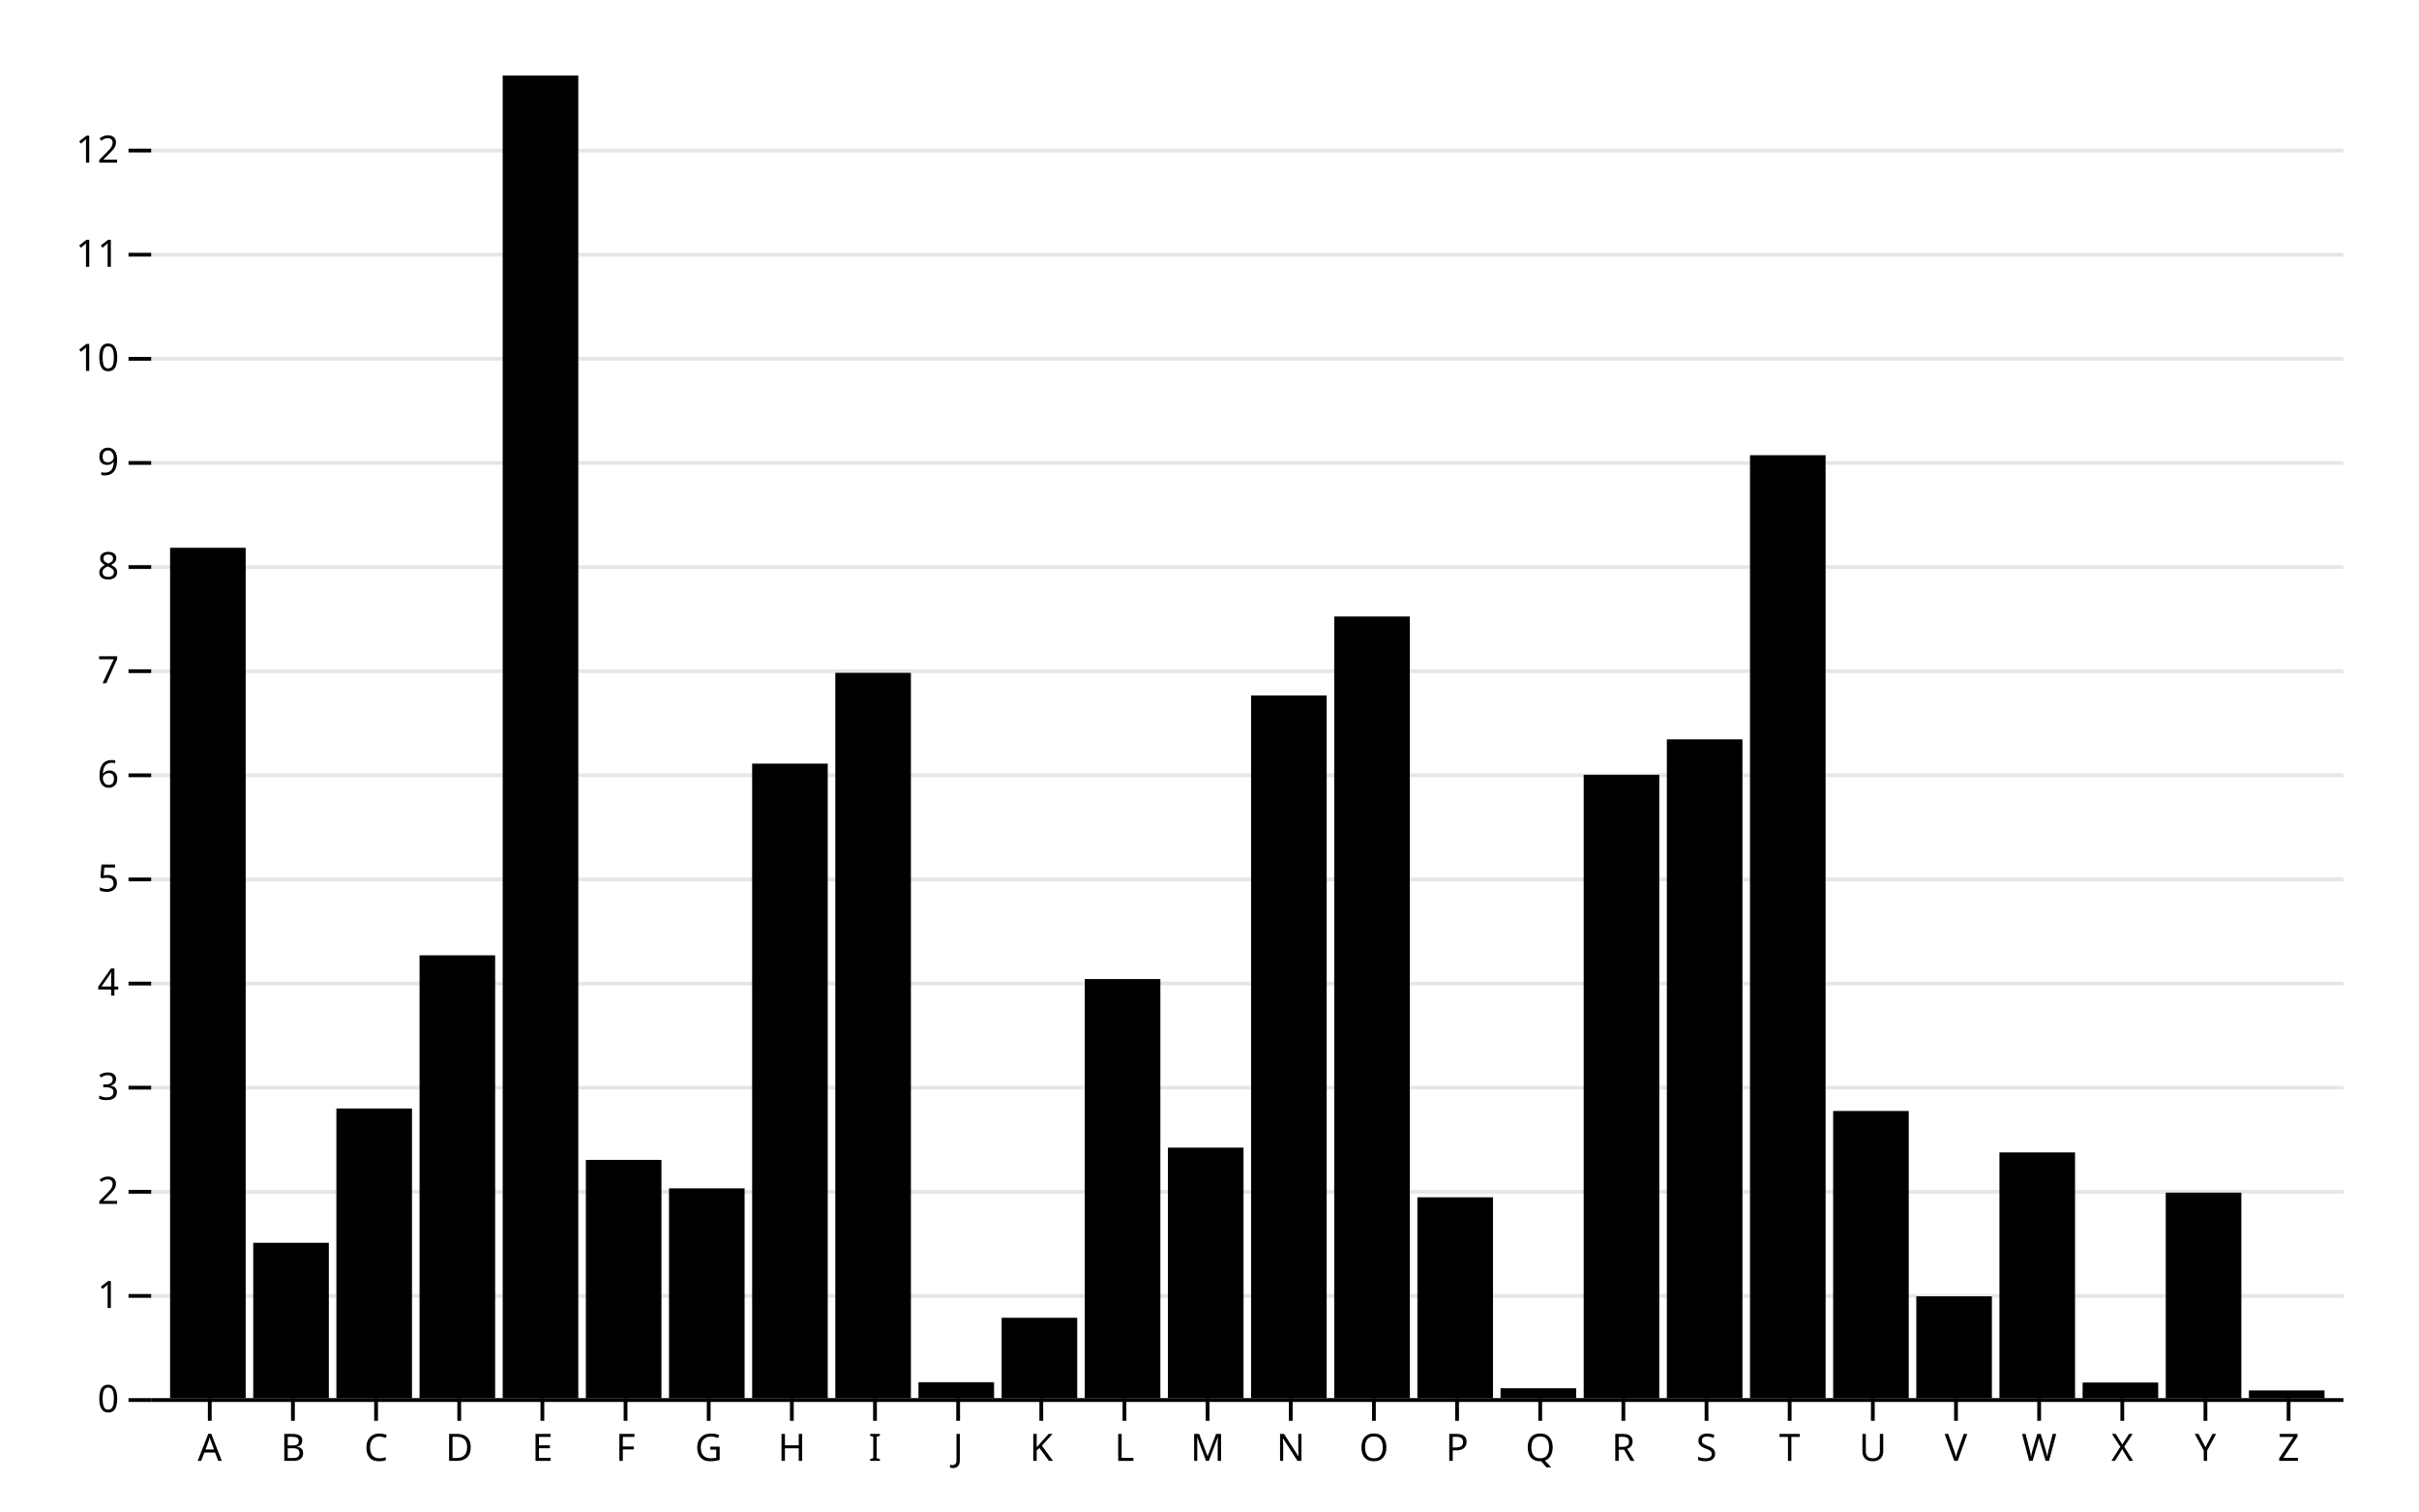
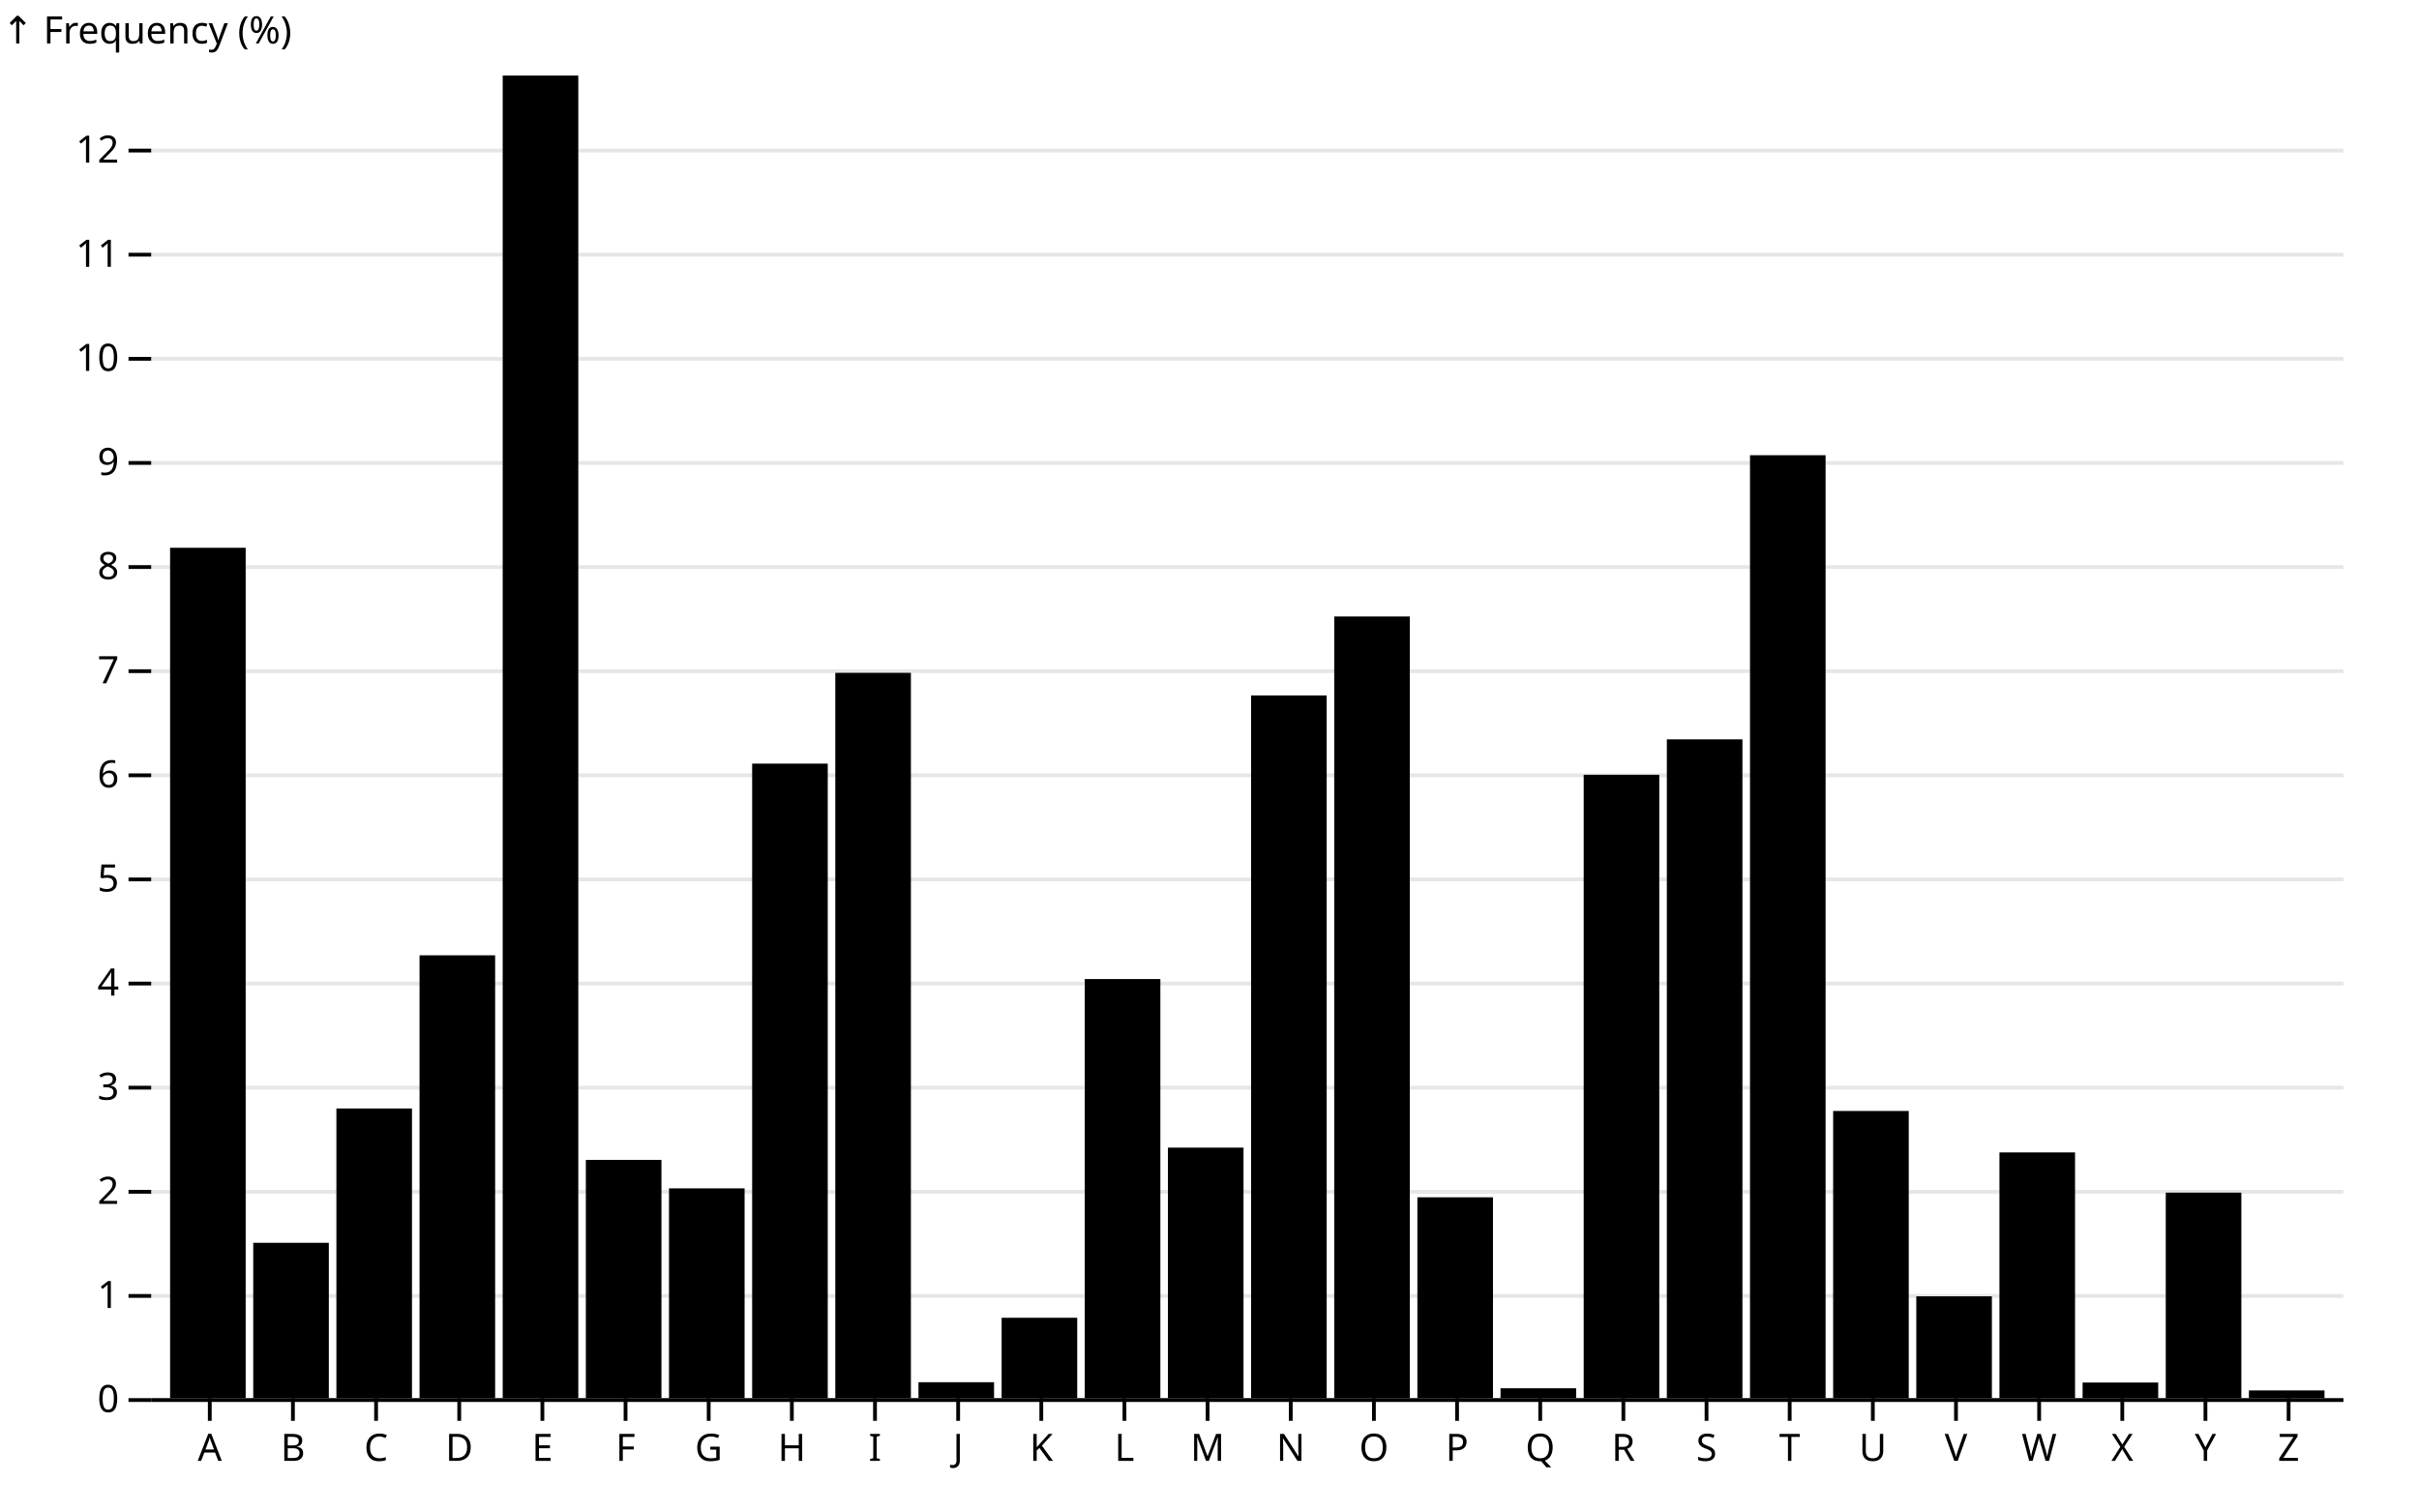
<svg xmlns="http://www.w3.org/2000/svg" class="plot" fill="currentColor" font-family="system-ui, sans-serif" font-size="10" text-anchor="middle" width="640" height="400" viewBox="0 0 640 400">
  <style>
    .plot {
      display: block;
      background: white;
      height: auto;
      height: intrinsic;
      max-width: 100%;
    }

    .plot text,
    .plot tspan {
      white-space: pre;
    }
  </style>
  <g aria-label="y-axis grid" stroke="currentColor" stroke-opacity="0.1" transform="translate(0,0.5)">
    <line x1="40" x2="620" y1="370" y2="370" />
    <line x1="40" x2="620" y1="342.445" y2="342.445" />
    <line x1="40" x2="620" y1="314.891" y2="314.891" />
    <line x1="40" x2="620" y1="287.336" y2="287.336" />
    <line x1="40" x2="620" y1="259.781" y2="259.781" />
    <line x1="40" x2="620" y1="232.226" y2="232.226" />
    <line x1="40" x2="620" y1="204.672" y2="204.672" />
    <line x1="40" x2="620" y1="177.117" y2="177.117" />
    <line x1="40" x2="620" y1="149.562" y2="149.562" />
    <line x1="40" x2="620" y1="122.008" y2="122.008" />
    <line x1="40" x2="620" y1="94.453" y2="94.453" />
    <line x1="40" x2="620" y1="66.898" y2="66.898" />
    <line x1="40" x2="620" y1="39.343" y2="39.343" />
  </g>
  <g aria-label="y-axis tick" fill="none" stroke="currentColor" transform="translate(0,0.5)">
    <path transform="translate(40,370)" d="M0,0L-6,0" />
    <path transform="translate(40,342.4453)" d="M0,0L-6,0" />
    <path transform="translate(40,314.8906)" d="M0,0L-6,0" />
    <path transform="translate(40,287.3359)" d="M0,0L-6,0" />
    <path transform="translate(40,259.7811)" d="M0,0L-6,0" />
    <path transform="translate(40,232.2264)" d="M0,0L-6,0" />
    <path transform="translate(40,204.6717)" d="M0,0L-6,0" />
    <path transform="translate(40,177.117)" d="M0,0L-6,0" />
    <path transform="translate(40,149.5623)" d="M0,0L-6,0" />
    <path transform="translate(40,122.0076)" d="M0,0L-6,0" />
    <path transform="translate(40,94.45284)" d="M0,0L-6,0" />
    <path transform="translate(40,66.89813)" d="M0,0L-6,0" />
    <path transform="translate(40,39.34341)" d="M0,0L-6,0" />
  </g>
  <g aria-label="y-axis tick text" text-anchor="end" font-variant="tabular-nums" transform="translate(-8.5,0.5)">
    <text y="0.32em" transform="translate(40,370)">0</text>
    <text y="0.32em" transform="translate(40,342.4453)">1</text>
    <text y="0.32em" transform="translate(40,314.8906)">2</text>
    <text y="0.32em" transform="translate(40,287.3359)">3</text>
    <text y="0.32em" transform="translate(40,259.7811)">4</text>
    <text y="0.32em" transform="translate(40,232.2264)">5</text>
    <text y="0.32em" transform="translate(40,204.6717)">6</text>
    <text y="0.32em" transform="translate(40,177.117)">7</text>
    <text y="0.32em" transform="translate(40,149.5623)">8</text>
    <text y="0.32em" transform="translate(40,122.0076)">9</text>
    <text y="0.32em" transform="translate(40,94.45284)">10</text>
    <text y="0.32em" transform="translate(40,66.89813)">11</text>
    <text y="0.32em" transform="translate(40,39.34341)">12</text>
+   </g>
+   <g aria-label="y-axis label" text-anchor="start" transform="translate(-39.5,-8.5)">
+     <text transform="translate(40,20)">↑ Frequency (%)</text>
  </g>
  <g aria-label="x-axis tick" fill="none" stroke="currentColor" transform="translate(10.5,0)">
    <path transform="translate(45,370)" d="M0,0L0,6" />
    <path transform="translate(67,370)" d="M0,0L0,6" />
    <path transform="translate(89,370)" d="M0,0L0,6" />
    <path transform="translate(111,370)" d="M0,0L0,6" />
    <path transform="translate(133,370)" d="M0,0L0,6" />
    <path transform="translate(155,370)" d="M0,0L0,6" />
    <path transform="translate(177,370)" d="M0,0L0,6" />
    <path transform="translate(199,370)" d="M0,0L0,6" />
    <path transform="translate(221,370)" d="M0,0L0,6" />
    <path transform="translate(243,370)" d="M0,0L0,6" />
    <path transform="translate(265,370)" d="M0,0L0,6" />
    <path transform="translate(287,370)" d="M0,0L0,6" />
    <path transform="translate(309,370)" d="M0,0L0,6" />
    <path transform="translate(331,370)" d="M0,0L0,6" />
    <path transform="translate(353,370)" d="M0,0L0,6" />
    <path transform="translate(375,370)" d="M0,0L0,6" />
    <path transform="translate(397,370)" d="M0,0L0,6" />
    <path transform="translate(419,370)" d="M0,0L0,6" />
    <path transform="translate(441,370)" d="M0,0L0,6" />
    <path transform="translate(463,370)" d="M0,0L0,6" />
    <path transform="translate(485,370)" d="M0,0L0,6" />
    <path transform="translate(507,370)" d="M0,0L0,6" />
    <path transform="translate(529,370)" d="M0,0L0,6" />
    <path transform="translate(551,370)" d="M0,0L0,6" />
    <path transform="translate(573,370)" d="M0,0L0,6" />
    <path transform="translate(595,370)" d="M0,0L0,6" />
  </g>
  <g aria-label="x-axis tick text" transform="translate(10.5,9.5)">
    <text y="0.71em" transform="translate(45,370)">A</text>
    <text y="0.71em" transform="translate(67,370)">B</text>
    <text y="0.71em" transform="translate(89,370)">C</text>
    <text y="0.71em" transform="translate(111,370)">D</text>
    <text y="0.71em" transform="translate(133,370)">E</text>
    <text y="0.71em" transform="translate(155,370)">F</text>
    <text y="0.71em" transform="translate(177,370)">G</text>
    <text y="0.71em" transform="translate(199,370)">H</text>
    <text y="0.71em" transform="translate(221,370)">I</text>
    <text y="0.71em" transform="translate(243,370)">J</text>
    <text y="0.71em" transform="translate(265,370)">K</text>
    <text y="0.71em" transform="translate(287,370)">L</text>
    <text y="0.71em" transform="translate(309,370)">M</text>
    <text y="0.71em" transform="translate(331,370)">N</text>
    <text y="0.71em" transform="translate(353,370)">O</text>
    <text y="0.71em" transform="translate(375,370)">P</text>
    <text y="0.71em" transform="translate(397,370)">Q</text>
    <text y="0.71em" transform="translate(419,370)">R</text>
    <text y="0.71em" transform="translate(441,370)">S</text>
    <text y="0.71em" transform="translate(463,370)">T</text>
    <text y="0.71em" transform="translate(485,370)">U</text>
    <text y="0.71em" transform="translate(507,370)">V</text>
    <text y="0.71em" transform="translate(529,370)">W</text>
    <text y="0.71em" transform="translate(551,370)">X</text>
    <text y="0.71em" transform="translate(573,370)">Y</text>
    <text y="0.71em" transform="translate(595,370)">Z</text>
  </g>
  <g aria-label="bar">
    <rect x="133" width="20" y="20" height="350" />
    <rect x="463" width="20" y="120.464" height="249.536" />
    <rect x="45" width="20" y="144.961" height="225.039" />
    <rect x="353" width="20" y="163.147" height="206.853" />
    <rect x="221" width="20" y="178.054" height="191.946" />
    <rect x="331" width="20" y="184.033" height="185.967" />
    <rect x="441" width="20" y="195.661" height="174.339" />
    <rect x="199" width="20" y="202.082" height="167.918" />
    <rect x="419" width="20" y="205.03" height="164.97" />
    <rect x="111" width="20" y="252.81" height="117.19" />
    <rect x="287" width="20" y="259.092" height="110.908" />
    <rect x="89" width="20" y="293.343" height="76.657" />
    <rect x="485" width="20" y="294.004" height="75.996" />
    <rect x="309" width="20" y="303.703" height="66.297" />
    <rect x="529" width="20" y="304.971" height="65.029" />
    <rect x="155" width="20" y="306.955" height="63.045" />
    <rect x="177" width="20" y="314.477" height="55.523" />
    <rect x="573" width="20" y="315.607" height="54.393" />
    <rect x="375" width="20" y="316.847" height="53.153" />
    <rect x="67" width="20" y="328.888" height="41.112" />
    <rect x="507" width="20" y="343.051" height="26.949" />
    <rect x="265" width="20" y="348.728" height="21.272" />
    <rect x="243" width="20" y="365.784" height="4.216" />
    <rect x="551" width="20" y="365.867" height="4.133" />
    <rect x="397" width="20" y="367.382" height="2.618" />
    <rect x="595" width="20" y="367.961" height="2.039" />
  </g>
  <g aria-label="rule" stroke="currentColor" transform="translate(0,0.5)">
    <line x1="40" x2="620" y1="370" y2="370" />
  </g>
</svg>
